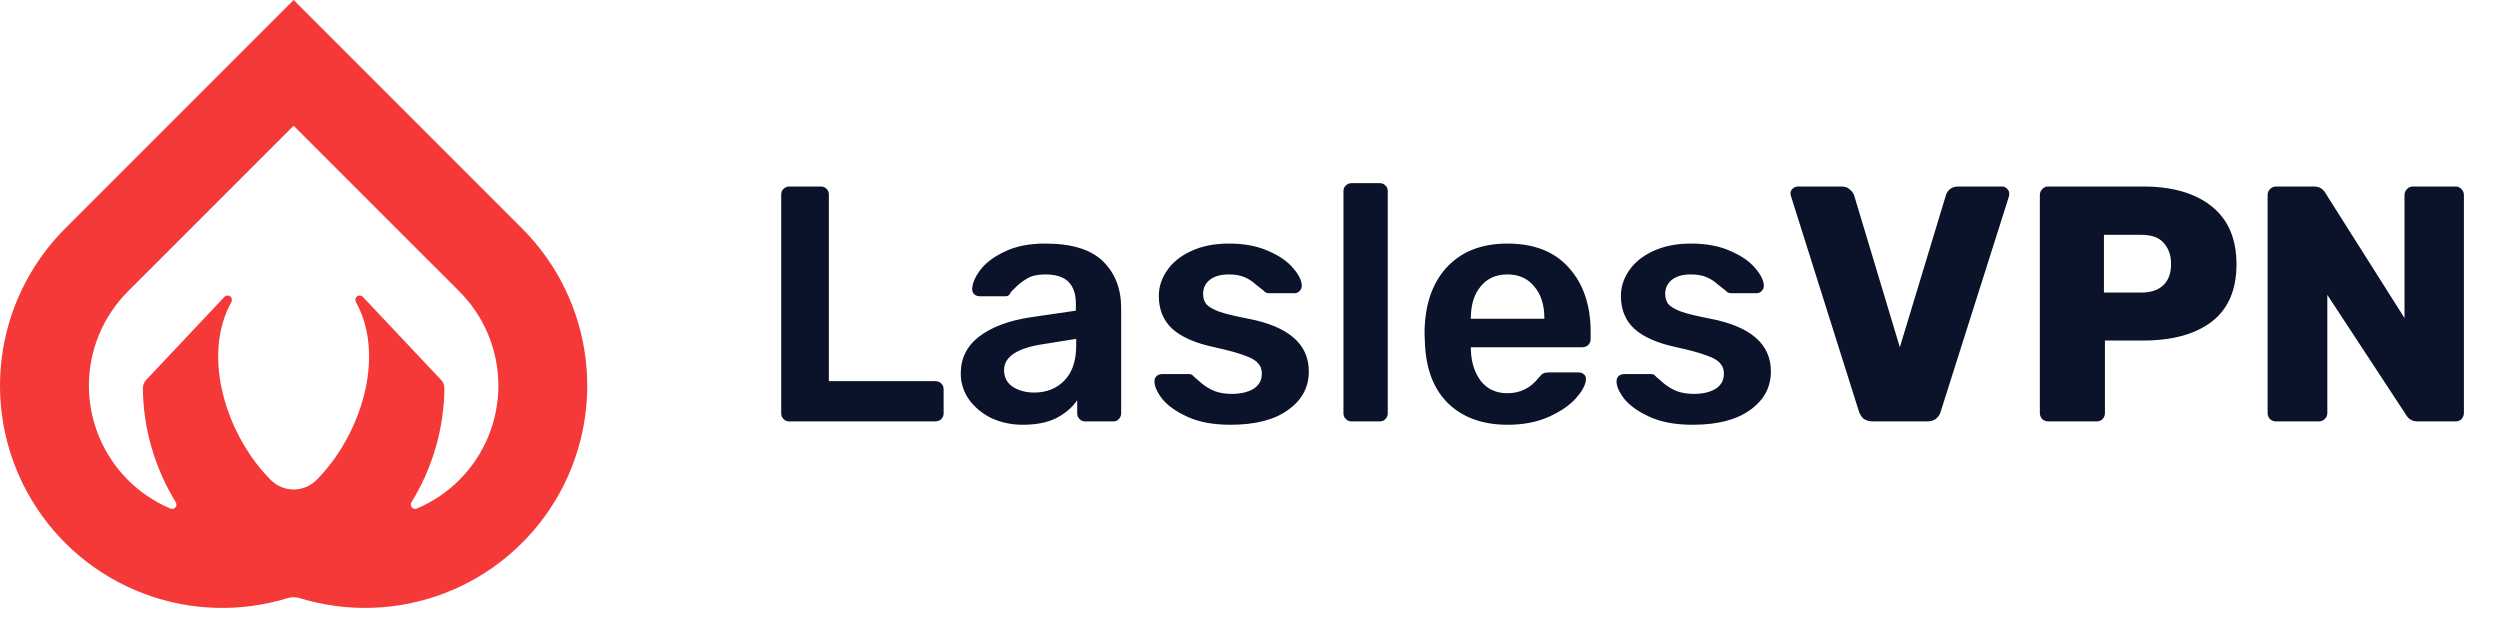
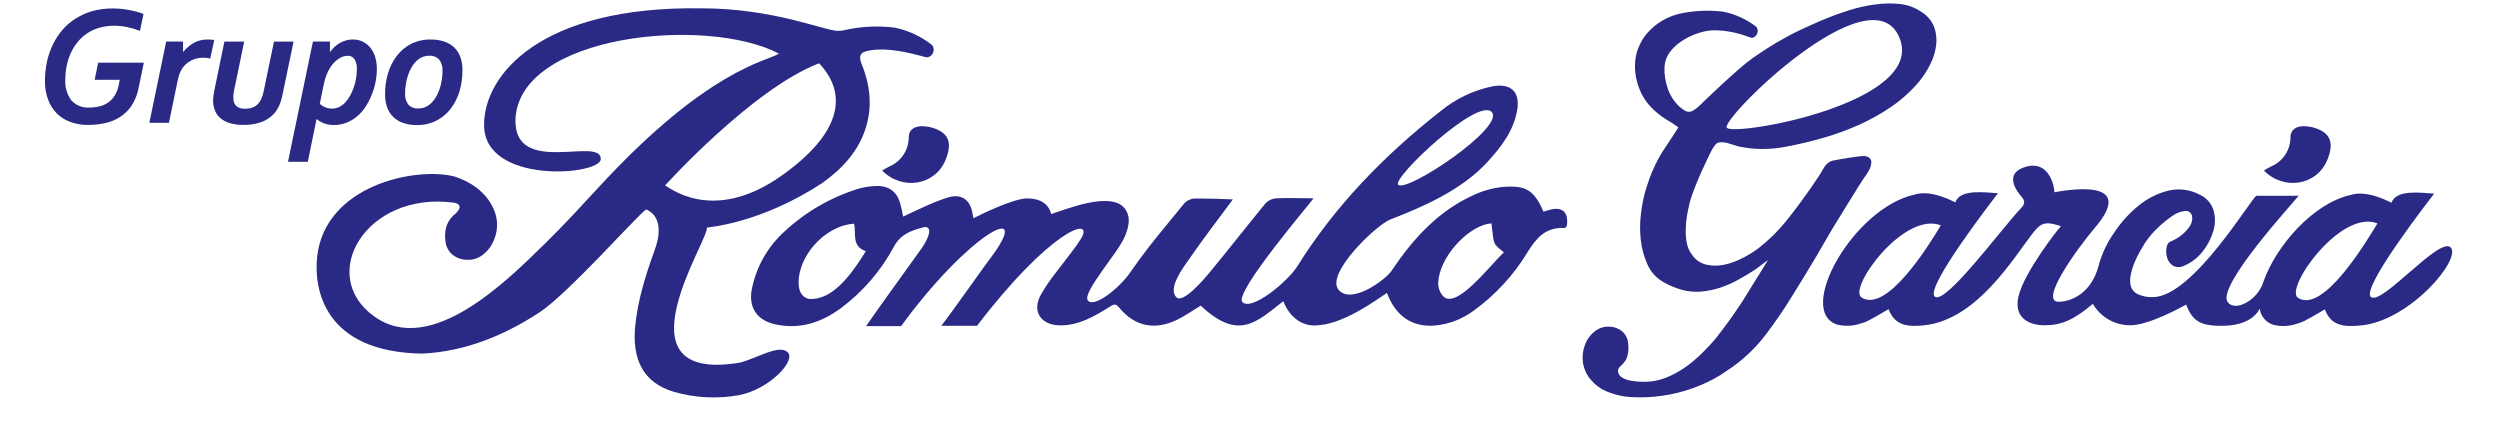
- <svg xmlns="http://www.w3.org/2000/svg" width="149" height="37" viewBox="0 0 149 37" fill="none">
-   <path d="M47.04 25.116C46.907 25.116 46.793 25.07 46.7 24.976C46.607 24.883 46.56 24.77 46.56 24.636V11.596C46.56 11.45 46.607 11.336 46.7 11.256C46.793 11.163 46.907 11.116 47.04 11.116H48.92C49.067 11.116 49.18 11.163 49.26 11.256C49.353 11.336 49.4 11.45 49.4 11.596V22.716H55.74C55.887 22.716 56.007 22.763 56.1 22.856C56.193 22.95 56.24 23.063 56.24 23.196V24.636C56.24 24.77 56.193 24.883 56.1 24.976C56.007 25.07 55.887 25.116 55.74 25.116H47.04ZM60.961 25.316C60.281 25.316 59.654 25.183 59.081 24.916C58.521 24.636 58.074 24.263 57.741 23.796C57.421 23.329 57.261 22.816 57.261 22.256C57.261 21.349 57.628 20.616 58.361 20.056C59.094 19.496 60.101 19.116 61.381 18.916L64.121 18.516V18.096C64.121 17.523 63.974 17.09 63.681 16.796C63.388 16.503 62.921 16.356 62.281 16.356C61.841 16.356 61.488 16.436 61.221 16.596C60.954 16.756 60.734 16.923 60.561 17.096C60.401 17.256 60.294 17.363 60.241 17.416C60.188 17.576 60.088 17.656 59.941 17.656H58.381C58.261 17.656 58.154 17.616 58.061 17.536C57.981 17.456 57.941 17.349 57.941 17.216C57.954 16.883 58.114 16.509 58.421 16.096C58.741 15.669 59.228 15.303 59.881 14.996C60.534 14.676 61.341 14.516 62.301 14.516C63.874 14.516 65.021 14.87 65.741 15.576C66.461 16.283 66.821 17.209 66.821 18.356V24.636C66.821 24.77 66.774 24.883 66.681 24.976C66.601 25.07 66.488 25.116 66.341 25.116H64.681C64.548 25.116 64.434 25.07 64.341 24.976C64.248 24.883 64.201 24.77 64.201 24.636V23.856C63.908 24.283 63.494 24.636 62.961 24.916C62.428 25.183 61.761 25.316 60.961 25.316ZM61.641 23.396C62.374 23.396 62.974 23.156 63.441 22.676C63.908 22.196 64.141 21.503 64.141 20.596V20.196L62.141 20.516C60.608 20.756 59.841 21.27 59.841 22.056C59.841 22.483 60.014 22.816 60.361 23.056C60.721 23.283 61.148 23.396 61.641 23.396ZM73.346 25.316C72.333 25.316 71.486 25.163 70.806 24.856C70.126 24.549 69.62 24.196 69.286 23.796C68.966 23.383 68.806 23.029 68.806 22.736C68.806 22.603 68.846 22.496 68.926 22.416C69.02 22.336 69.126 22.296 69.246 22.296H70.886C70.993 22.296 71.086 22.349 71.166 22.456C71.233 22.509 71.38 22.636 71.606 22.836C71.846 23.036 72.113 23.196 72.406 23.316C72.713 23.423 73.046 23.476 73.406 23.476C73.94 23.476 74.373 23.376 74.706 23.176C75.04 22.963 75.206 22.663 75.206 22.276C75.206 22.009 75.126 21.796 74.966 21.636C74.82 21.463 74.546 21.309 74.146 21.176C73.76 21.029 73.173 20.869 72.386 20.696C71.253 20.456 70.413 20.09 69.866 19.596C69.333 19.103 69.066 18.45 69.066 17.636C69.066 17.103 69.226 16.603 69.546 16.136C69.866 15.656 70.34 15.27 70.966 14.976C71.606 14.669 72.366 14.516 73.246 14.516C74.153 14.516 74.933 14.663 75.586 14.956C76.24 15.236 76.733 15.576 77.066 15.976C77.413 16.376 77.586 16.73 77.586 17.036C77.586 17.156 77.54 17.263 77.446 17.356C77.366 17.436 77.266 17.476 77.146 17.476H75.646C75.5 17.476 75.386 17.423 75.306 17.316C75.213 17.25 75.06 17.13 74.846 16.956C74.646 16.77 74.42 16.623 74.166 16.516C73.913 16.41 73.606 16.356 73.246 16.356C72.753 16.356 72.373 16.463 72.106 16.676C71.84 16.89 71.706 17.169 71.706 17.516C71.706 17.756 71.766 17.956 71.886 18.116C72.02 18.276 72.28 18.43 72.666 18.576C73.053 18.709 73.633 18.849 74.406 18.996C76.806 19.463 78.006 20.509 78.006 22.136C78.006 23.083 77.593 23.849 76.766 24.436C75.953 25.023 74.813 25.316 73.346 25.316ZM80.55 25.116C80.417 25.116 80.304 25.07 80.21 24.976C80.117 24.883 80.07 24.77 80.07 24.636V11.396C80.07 11.249 80.117 11.136 80.21 11.056C80.304 10.963 80.417 10.916 80.55 10.916H82.231C82.377 10.916 82.49 10.963 82.57 11.056C82.664 11.136 82.71 11.249 82.71 11.396V24.636C82.71 24.77 82.664 24.883 82.57 24.976C82.49 25.07 82.377 25.116 82.231 25.116H80.55ZM89.863 25.316C88.37 25.316 87.183 24.89 86.303 24.036C85.436 23.183 84.976 21.97 84.923 20.396L84.903 19.896C84.903 18.23 85.336 16.916 86.203 15.956C87.083 14.996 88.296 14.516 89.843 14.516C91.43 14.516 92.65 14.996 93.503 15.956C94.37 16.916 94.803 18.196 94.803 19.796V20.216C94.803 20.349 94.756 20.463 94.663 20.556C94.57 20.649 94.45 20.696 94.303 20.696H87.663V20.856C87.69 21.603 87.89 22.223 88.263 22.716C88.65 23.196 89.176 23.436 89.843 23.436C90.603 23.436 91.223 23.13 91.703 22.516C91.823 22.369 91.916 22.283 91.983 22.256C92.05 22.216 92.163 22.196 92.323 22.196H94.083C94.203 22.196 94.303 22.23 94.383 22.296C94.476 22.363 94.523 22.456 94.523 22.576C94.523 22.896 94.33 23.276 93.943 23.716C93.57 24.143 93.03 24.516 92.323 24.836C91.616 25.156 90.796 25.316 89.863 25.316ZM92.043 18.996V18.956C92.043 18.169 91.843 17.543 91.443 17.076C91.056 16.596 90.523 16.356 89.843 16.356C89.163 16.356 88.63 16.596 88.243 17.076C87.856 17.543 87.663 18.169 87.663 18.956V18.996H92.043ZM100.885 25.316C99.872 25.316 99.025 25.163 98.346 24.856C97.665 24.549 97.159 24.196 96.826 23.796C96.505 23.383 96.346 23.029 96.346 22.736C96.346 22.603 96.385 22.496 96.466 22.416C96.559 22.336 96.665 22.296 96.785 22.296H98.425C98.532 22.296 98.626 22.349 98.706 22.456C98.772 22.509 98.919 22.636 99.145 22.836C99.385 23.036 99.652 23.196 99.945 23.316C100.252 23.423 100.585 23.476 100.945 23.476C101.479 23.476 101.912 23.376 102.245 23.176C102.579 22.963 102.745 22.663 102.745 22.276C102.745 22.009 102.665 21.796 102.505 21.636C102.359 21.463 102.085 21.309 101.685 21.176C101.299 21.029 100.712 20.869 99.925 20.696C98.792 20.456 97.952 20.09 97.406 19.596C96.872 19.103 96.606 18.45 96.606 17.636C96.606 17.103 96.766 16.603 97.085 16.136C97.406 15.656 97.879 15.27 98.505 14.976C99.145 14.669 99.906 14.516 100.785 14.516C101.692 14.516 102.472 14.663 103.125 14.956C103.779 15.236 104.272 15.576 104.605 15.976C104.952 16.376 105.125 16.73 105.125 17.036C105.125 17.156 105.079 17.263 104.985 17.356C104.905 17.436 104.805 17.476 104.685 17.476H103.185C103.039 17.476 102.925 17.423 102.845 17.316C102.752 17.25 102.599 17.13 102.385 16.956C102.185 16.77 101.959 16.623 101.705 16.516C101.452 16.41 101.145 16.356 100.785 16.356C100.292 16.356 99.912 16.463 99.645 16.676C99.379 16.89 99.246 17.169 99.246 17.516C99.246 17.756 99.305 17.956 99.425 18.116C99.559 18.276 99.819 18.43 100.205 18.576C100.592 18.709 101.172 18.849 101.945 18.996C104.345 19.463 105.545 20.509 105.545 22.136C105.545 23.083 105.132 23.849 104.305 24.436C103.492 25.023 102.352 25.316 100.885 25.316ZM111.63 25.116C111.403 25.116 111.216 25.063 111.07 24.956C110.936 24.836 110.843 24.689 110.79 24.516L106.75 11.716L106.71 11.536C106.71 11.43 106.75 11.336 106.83 11.256C106.923 11.163 107.03 11.116 107.15 11.116H109.77C109.97 11.116 110.13 11.176 110.25 11.296C110.383 11.403 110.47 11.523 110.51 11.656L113.23 20.696L115.97 11.656C116.01 11.509 116.09 11.383 116.21 11.276C116.343 11.169 116.51 11.116 116.71 11.116H119.33C119.45 11.116 119.55 11.163 119.63 11.256C119.71 11.336 119.75 11.43 119.75 11.536C119.75 11.603 119.743 11.663 119.73 11.716L115.67 24.516C115.63 24.689 115.536 24.836 115.39 24.956C115.256 25.063 115.076 25.116 114.85 25.116H111.63ZM122.075 25.116C121.942 25.116 121.822 25.07 121.715 24.976C121.622 24.869 121.575 24.75 121.575 24.616V11.636C121.575 11.489 121.622 11.37 121.715 11.276C121.808 11.169 121.928 11.116 122.075 11.116H127.735C129.468 11.116 130.828 11.509 131.815 12.296C132.802 13.083 133.295 14.236 133.295 15.756C133.295 17.276 132.802 18.416 131.815 19.176C130.828 19.923 129.468 20.296 127.735 20.296H125.455V24.616C125.455 24.75 125.408 24.869 125.315 24.976C125.222 25.07 125.102 25.116 124.955 25.116H122.075ZM127.635 17.436C128.182 17.436 128.608 17.296 128.915 17.016C129.235 16.723 129.395 16.296 129.395 15.736C129.395 15.216 129.248 14.796 128.955 14.476C128.675 14.156 128.235 13.996 127.635 13.996H125.395V17.436H127.635ZM135.649 25.116C135.516 25.116 135.396 25.07 135.289 24.976C135.196 24.869 135.149 24.75 135.149 24.616V11.636C135.149 11.489 135.196 11.37 135.289 11.276C135.382 11.169 135.502 11.116 135.649 11.116H137.909C138.216 11.116 138.442 11.243 138.589 11.496L143.309 18.956V11.636C143.309 11.489 143.356 11.37 143.449 11.276C143.542 11.169 143.662 11.116 143.809 11.116H146.349C146.496 11.116 146.616 11.169 146.709 11.276C146.802 11.37 146.849 11.489 146.849 11.636V24.596C146.849 24.743 146.802 24.869 146.709 24.976C146.616 25.07 146.496 25.116 146.349 25.116H144.089C143.782 25.116 143.556 24.989 143.409 24.736L138.709 17.576V24.616C138.709 24.763 138.656 24.883 138.549 24.976C138.456 25.07 138.336 25.116 138.189 25.116H135.649Z" fill="#0B132A" />
-   <path d="M31.147 13.648L31.125 13.626C31.124 13.625 31.122 13.623 31.122 13.621L17.501 0L3.88 13.621C3.878 13.623 3.876 13.626 3.876 13.626L3.853 13.647C1.771 15.742 0.448 18.473 0.095 21.405C-0.258 24.338 0.38 27.304 1.906 29.833C3.433 32.362 5.761 34.308 8.521 35.361C11.28 36.415 14.313 36.516 17.136 35.648C17.373 35.575 17.628 35.575 17.865 35.648C20.688 36.515 23.721 36.414 26.48 35.361C29.239 34.307 31.567 32.361 33.094 29.833C34.62 27.304 35.258 24.338 34.905 21.405C34.553 18.473 33.23 15.742 31.147 13.648ZM8.723 22.63C8.657 22.696 8.604 22.775 8.568 22.861C8.533 22.948 8.514 23.041 8.514 23.135C8.538 25.539 9.218 27.89 10.479 29.937C10.508 29.983 10.521 30.038 10.517 30.092C10.513 30.146 10.492 30.198 10.457 30.24C10.421 30.282 10.374 30.311 10.321 30.324C10.268 30.337 10.212 30.333 10.162 30.312C9.213 29.913 8.352 29.334 7.625 28.605C6.136 27.116 5.299 25.097 5.298 22.991C5.297 20.886 6.131 18.865 7.618 17.374L17.501 7.493L27.383 17.374C28.87 18.865 29.704 20.885 29.703 22.991C29.702 25.097 28.865 27.116 27.376 28.605C26.649 29.334 25.788 29.913 24.84 30.312C24.789 30.333 24.733 30.337 24.68 30.324C24.627 30.311 24.58 30.281 24.544 30.24C24.509 30.198 24.488 30.146 24.484 30.092C24.48 30.038 24.493 29.983 24.522 29.937C25.784 27.89 26.463 25.539 26.488 23.135C26.488 23.041 26.469 22.948 26.433 22.861C26.397 22.775 26.344 22.696 26.278 22.63L21.604 17.672C21.557 17.633 21.498 17.612 21.438 17.612C21.377 17.612 21.319 17.633 21.272 17.672C21.226 17.71 21.194 17.764 21.183 17.824C21.172 17.884 21.183 17.945 21.213 17.998C23.028 21.283 21.467 26.002 18.864 28.605L18.85 28.619C18.491 28.974 18.006 29.174 17.5 29.174C16.995 29.173 16.51 28.974 16.151 28.618L16.138 28.605C13.534 26.002 11.974 21.284 13.789 17.998C13.819 17.946 13.83 17.884 13.819 17.825C13.808 17.765 13.776 17.711 13.73 17.672C13.683 17.634 13.625 17.612 13.564 17.612C13.504 17.612 13.445 17.634 13.398 17.672L8.723 22.63Z" fill="#F53838" />
+ <svg xmlns="http://www.w3.org/2000/svg" id="Layer_1" data-name="Layer 1" viewBox="0 0 637.92 108.88">
+   <defs>
+     <style>.cls-1,.cls-2{fill:#2a2a86;}.cls-2{fill-rule:evenodd;}</style>
+   </defs>
+   <path class="cls-1" d="M577.68,43.52c5.09,5.16,13.5,3.84,16.18-2.73,1.68-4.11,1-6.76-3.06-8.1a10.15,10.15,0,0,0-2.57-.48c-2.24-.14-3.72.87-3.78,2.68a8.06,8.06,0,0,1-5,7.61C578.83,42.78,578.28,43.17,577.68,43.52Z" />
+   <path class="cls-1" d="M625.33,63.13C622.49,60.28,607.74,78,605,75.79s15.38-25.38,16.11-26.38c-3.08-.17-9.65-1.22-10.87,2.32,0,.08-6-3.4-10.34-2-9.73,2.11-19.14,13.12-22.29,22-1.42,4.95-7.4,8-9.21,5.29-2.69-4.07,16.24-24.71,18.15-27.07-3.81,0-7.19.05-10.76,0-1,0-16.17,25.93-26.5,25.86a8.18,8.18,0,0,1-3.65-.68c-1.7-.74-2.38-2.29-2-4.68s1.62-5.25,3.8-8.62a22.15,22.15,0,0,1,3.35-3.88A27.09,27.09,0,0,1,554.47,55a6.48,6.48,0,0,1,3.06-1.16,1.56,1.56,0,0,1,1.75,1.11c.34,1.15-.07,2.39-1.22,3.71a11.35,11.35,0,0,1-4.25,3q-.76.28-1,1.56a5.61,5.61,0,0,0,.17,2.54,3.72,3.72,0,0,0,1.43,2,2.93,2.93,0,0,0,2.89.05A11.64,11.64,0,0,0,562,64.23,15.06,15.06,0,0,0,564.76,59a9.21,9.21,0,0,0,.06-5.35,6.51,6.51,0,0,0-3.56-4,11.41,11.41,0,0,0-8-1,19.48,19.48,0,0,0-7.56,3.82,30.05,30.05,0,0,0-6.25,6.92,26.64,26.64,0,0,0-3.91,8.24C533.7,75,528.3,77,525.29,77c-5.14,0,5-13.86,9.06-18.65,11.64-13.42-7.8-9.7-10.14-9.29.12-.68-1-8.38-7.33-6.49s-1.4,7.21-.94,7.76c.91,1.08.63,1.88-.24,2.78-4.84,5.07-19.29,24.76-22,22.58s15.38-25.38,16.11-26.38c-3.08-.17-9.65-1.22-10.87,2.33,0,.08-5.95-3.41-10.34-2C473,53,458.17,79.33,468.75,82.81a10.6,10.6,0,0,0,5.16,0c2.47-.69,2.47-.69,8-3.93,1.58,4.31,5,4.58,9.27,4.11,13.44-1.6,22.59-17.17,27.62-23.62,2.1-2.69,3.32-2.88,7.1-1.66-1,1-9.39,11.84-10.81,17.77C513.72,81,517.58,83,521.76,83s7.42-1.34,12.27-5.48A10.94,10.94,0,0,0,543.54,83c4.91,0,13.52-4.86,14.32-5.29,1.52,4.35,3.94,5.27,8,5.42,9.08.34,10.61-4.28,10.76-4.38a4.94,4.94,0,0,0,3.44,4.12,10.76,10.76,0,0,0,5.17,0c2.46-.69,2.46-.69,8-3.93,1.58,4.3,5,4.52,9.27,4.1C615.09,81.77,628.17,66,625.33,63.13ZM475,75.91c-3.55-2.29,10.81-22.1,20.24-18.41C492.17,62.64,481.42,80,475,75.91ZM586.37,76c-3.55-2.29,10.85-22.7,20.28-19C603.55,62.1,592.75,80.08,586.37,76Z" />
+   <path class="cls-1" d="M493.61,7.08a7.92,7.92,0,0,0-3.26-4A12.08,12.08,0,0,0,484.66,1a26.59,26.59,0,0,0-6.35.16A39.61,39.61,0,0,0,472,2.56c-2,.64-3.91,1.3-5.59,2C465.25,5,464.1,5.46,463,6L459.67,7.5c-2.14,1-4.25,2.14-6.28,3.33s-4,2.5-6,3.86c-3.81,2.64-13.08,11.62-13.62,12.16a8.86,8.86,0,0,1-1.7,1.34,2,2,0,0,1-1.52.29,2.45,2.45,0,0,1-1-.48c-.35-.28-.68-.54-1-.78a11.3,11.3,0,0,1-3-4.65,14.7,14.7,0,0,1-.82-5.57,7,7,0,0,1,1.29-3.61A11.79,11.79,0,0,1,429,10.57a15.74,15.74,0,0,1,3.7-1.89,15.06,15.06,0,0,1,3.84-.92c6-.25,10.06,2,10.5,1.9a1.67,1.67,0,0,0,1-.54,2,2,0,0,0,.45-1,1.71,1.71,0,0,0-.32-1.27A20.48,20.48,0,0,0,439.83,3,32.9,32.9,0,0,0,428,3.63a19.42,19.42,0,0,0-2.78,1.06,16,16,0,0,0-2.11,1.25,13.57,13.57,0,0,0-1.87,1.56,11.79,11.79,0,0,0-2.77,3.79,12,12,0,0,0-1.19,4.07,15,15,0,0,0,.16,4.28,16.38,16.38,0,0,0,1.33,4.08,13.91,13.91,0,0,0,2.36,3.46,16.46,16.46,0,0,0,1.84,1.72,22.86,22.86,0,0,0,2,1.46,37.89,37.89,0,0,1,3.3,2.13s-2.29,3.63-3.25,5a29.8,29.8,0,0,0-2.63,4.56,29.24,29.24,0,0,0-1.47,3.43c-.4,1.15-.79,2.32-1.15,3.5a39.91,39.91,0,0,0-1.08,5.82,27.52,27.52,0,0,0,0,6.54,20.92,20.92,0,0,0,1.67,6.11A9.69,9.69,0,0,0,424.47,72a21.63,21.63,0,0,0,4.83,2,14.34,14.34,0,0,0,4.92.39,22.36,22.36,0,0,0,4.78-1,28.62,28.62,0,0,0,4.53-2c1.45-.8,2.85-1.63,4.2-2.52.4-.3.82-.6,1.25-.9s.88-.66,1.31-1l.35-.25.48-.32s-5.68,9.2-6.33,10.2c-1,1.55-2.07,3.14-3.19,4.7s-2.26,3.1-3.4,4.55-2.44,2.81-3.82,4.19A33.32,33.32,0,0,1,430,93.73a25.43,25.43,0,0,1-5,2.69,14.57,14.57,0,0,1-5.47,1c-.48,0-1.1,0-1.83-.07a14.27,14.27,0,0,1-2.13-.33,5.7,5.7,0,0,1-1.79-.77,2,2,0,0,1-.88-1.28,1.43,1.43,0,0,1,.51-1.44,8.12,8.12,0,0,0,1.51-1.78,6.43,6.43,0,0,0,.54-2,7.37,7.37,0,0,0,0-2.06,4.49,4.49,0,0,0-1.53-3.13,5.34,5.34,0,0,0-3.37-1.21h-.15a5.15,5.15,0,0,0-3.21,1A7.79,7.79,0,0,0,404.43,88a9,9,0,0,0-.52,4.49,8.59,8.59,0,0,0,2.17,4.58,10.36,10.36,0,0,0,3.9,2.82,20.92,20.92,0,0,0,4.61,1.29c.86.1,1.77.16,2.7.19s1.82,0,2.68,0h0a40.34,40.34,0,0,0,8-1.12,39.67,39.67,0,0,0,7.68-2.73A32.91,32.91,0,0,0,439,95.7c1-.66,2-1.35,3.06-2.06a39.42,39.42,0,0,0,8.44-8.17,116.41,116.41,0,0,0,6.61-9.63l3.2-5.18c1.06-1.72,2.11-3.46,3.12-5.18q1-1.68,1.95-3.36c.63-1.12,1.28-2.23,1.94-3.34,0,0,7.68-12.54,8.19-13.2a16.55,16.55,0,0,0,1.37-2.08,4.38,4.38,0,0,0,.63-2.13c0-.46-.21-1.29-1.6-1.55-1-.16-7.56,1-8.35,1.19a3.63,3.63,0,0,0-2.1,1.7c-.55,1-1.12,1.88-1.7,2.75s-1.17,1.76-1.78,2.62c-1.95,2.8-4,5.56-6.11,8.2a43,43,0,0,1-7.19,7.08,27.32,27.32,0,0,1-4,2.47A19,19,0,0,1,440,67.54a10.84,10.84,0,0,1-4.57,0A6,6,0,0,1,431.75,65a7,7,0,0,1-1.32-2.93,16.1,16.1,0,0,1-.29-3.48,23.31,23.31,0,0,1,.33-3.55c.2-1.18.42-2.28.68-3.28,1.15-4.53,5.36-12.95,5.67-13.52a7.53,7.53,0,0,1,.93-1.36,1.38,1.38,0,0,1,.93-.53,5.26,5.26,0,0,1,2.28.2c.79.26,1.59.51,2.44.77a30,30,0,0,0,12.44.09c3-.56,6.09-1.29,9.22-2.18a71.22,71.22,0,0,0,9.2-3.33,53,53,0,0,0,8.44-4.73,35.46,35.46,0,0,0,7.07-6.44,24.17,24.17,0,0,0,2.67-4.12A15,15,0,0,0,494,11.86,10.3,10.3,0,0,0,493.61,7.08Zm-53,25.51c-1.47-2.34,36.67-40,44-23.13S442.13,34.93,440.65,32.59Z" />
+   <path class="cls-2" d="M230.45,55.26c2.22-1,4.2-2,6.23-2.88a45.15,45.15,0,0,1,5.47-2.07c3.12-.86,5.31.62,5.93,3.78.07.39.15.77.31,1.61,1.43-.79,10.17-5.05,13.67-5.08,3,0,5.42,1.09,6.18,4,3.68-1.17,15.07-5.87,18.66-1.54,1.84,2.27,1.1,4.87.11,7.29-1.68,4.12-11,14.35-9.41,16.32s8.09-3.2,10.88-7.29c4.22-6.17,9.12-11.87,13.85-17.68a4,4,0,0,1,2.82-1.07c3.16,0,6.44.08,9.45.23-3.6,4.87-7.46,9.87-10.92,14.88-1.59,2.28-5.83,7.76-3.5,10.1,1.69,1.68,7-4.52,8.8-6.74,4.73-5.72,9.29-11.59,14-17.31a4.15,4.15,0,0,1,2.72-1.21c3.14-.14,6.3,0,9.45,0,.08.26-20.52,24.18-18.12,26.5S328.5,71.9,331,68c9.65-15.47,22.2-28.35,36.49-39.56A30.47,30.47,0,0,1,381,22c4.47-.77,6.87,1.4,6.17,5.88-.85,5.44-4.11,9.63-7.78,13.62C373,48.39,363.39,52.7,354.77,56c-3.57,1.38-16.55,13.77-13.24,17.9s12.61-2.94,13.72-5.06c5.44-8.07,11.86-15.09,20.92-19.14a23.07,23.07,0,0,1,7.36-2c5.94-.48,7.92.88,10.32,6.31.62-.18,1.24-.4,1.88-.55,2.85-.66,4.35.6,4.15,3.53,0,1.49-1.05,1.17-1.25,1.17-4.37,0-6.65,2.64-8.8,6.11a50.82,50.82,0,0,1-13.93,15.1,19.66,19.66,0,0,1-9.29,3.65c-6.61.76-10.36-2.89-12.22-7.12-.16-.37-.32-.74-.49-1.15-2.23,1.43-10.51,7.65-17.18,8.21-4.06.64-7.57-1.76-9.26-6.1-6.84,5.29-11.34,10.24-21.08,1.13-2.07,1.26-3.95,2.58-6,3.6-5.46,2.61-10.62,2-14.87-3.17-.87-1.07-1.41-.73-2.31-.16-3.94,2.46-8,4.86-12.85,4.76s-7.09-3.66-4.74-7.85c2.15-3.84,5.15-7.2,7.77-10.78A35.31,35.31,0,0,0,276,60.64c3-5.56-8-1.94-26.7,22.5-4.43,0,0,0-9.12,0,2.31-2.87,11.5-16,13.6-18.71,9-12.86-6.57-4.82-23.86,18.79-2.62,0-.55,0-8.92,0,.68-1.12,10.68-15,14.21-19.91,3.16-4.74,1.7-5.67.41-5.31-3,.82-5.7,1.65-7.46,4.82a47.67,47.67,0,0,1-13.64,15.85c-5,3.67-10.53,5.46-16.75,4.08-4.81-1.07-6.93-4.53-5.85-9.37a26.89,26.89,0,0,1,8.12-14.19,49,49,0,0,1,18.9-11,18.24,18.24,0,0,1,4.76-.73c3.36-.07,5.41,1.68,6.14,5C230.06,53.17,230.21,54,230.45,55.26Zm-9.52,8.83c-3.74-1.26-2.4-4.59-3-7-7.57.44-14.77,8.66-14.1,15.93.21,2.15,1.7,3.62,3.79,3.22C213.54,75.91,218.49,68,220.93,64.09ZM380.58,57a11.26,11.26,0,0,0-1.29.19C373.57,58.72,367.37,66,367,71.91a4.91,4.91,0,0,0,1.3,3.73c3.46,3.33,11.92-8,15.46-11.26C380.72,62,381.26,62.42,380.58,57Zm-23.79-9.84c2.33,2,27.42-14.78,23.83-18.59S355,45.6,356.79,47.15Z" />
+   <path class="cls-1" d="M225.11,43.52c5.09,5.16,13.49,3.84,16.17-2.73,1.69-4.11,1-6.76-3.06-8.1a10.07,10.07,0,0,0-2.56-.48c-2.24-.14-3.73.87-3.78,2.68a8.08,8.08,0,0,1-5,7.61C226.26,42.78,225.71,43.17,225.11,43.52Z" />
+   <path class="cls-1" d="M237.82,11.47a23.11,23.11,0,0,0-9.45-4.41A37.12,37.12,0,0,0,215,7.8l0,0a10.91,10.91,0,0,1-1.23.08c-3.58-.09-16.43-5.77-34.88-5.76-41.1-.58-55.38,17.05-55.37,29.73-.06,15.33,29.67,12.92,29.78,8.76.15-5.93-21.95,4.47-21.78-9.92.59-22,48.94-26.67,67.24-17-3.24,2-18.12,4-45.45,33.5-4.63,5-9.23,10.06-14.11,14.83C129.6,71.41,110,91.24,95.43,80.7s-2-31.88,20.25-29c3.06.46.87,2.56.34,3a6.61,6.61,0,0,0-2.37,4.3,8.59,8.59,0,0,0,0,2.33,5.11,5.11,0,0,0,1.69,3.56,6,6,0,0,0,3.79,1.4h.16A5.85,5.85,0,0,0,123,65.16a8.94,8.94,0,0,0,3.11-4.08,10.18,10.18,0,0,0,.64-5.06c-.28-2-2-8-10.61-10.94-9.85-2.65-33.34,2.1-35.23,20.6-.8,7.83,1.55,24.14,26.8,24.55,10.93-.52,20.78-4.56,29.8-10.42,7.34-4.77,24.38-24.09,27.34-26.37.22.1,5.45,1.74,2.13,10.58-2.25,6.22-4.23,12.52-4.89,19.12-.84,8.44,1.91,14.54,10,16.88a36.43,36.43,0,0,0,16.64.78C196.43,99.23,203.18,92,201,89.89s-7.56,1.41-12.16,2.63C156.29,98,181.07,61,180.36,58.1c.63-.21,13.61-1,29.58-11.48,5.2-3.76,9.4-8.3,11.18-14.68,1.52-5.42.77-10.69-1.33-15.8-.6-1.44-.38-2.63,1-3,5.91-1.75,15.27,1.57,15.76,1.5a1.9,1.9,0,0,0,1.18-.61,2.15,2.15,0,0,0,.5-1.11A1.89,1.89,0,0,0,237.82,11.47ZM199.7,44.64c-18,12.91-29.39,2.76-30,2.69,0,0,22.32-24.7,39.31-31.18C211.74,19.12,220.77,29.54,199.7,44.64Z" />
+   <path class="cls-1" d="M28.72,2.16a23.2,23.2,0,0,1,7.9,1.39l-.9,4.33a21.55,21.55,0,0,0-3.41-1,16.9,16.9,0,0,0-3.23-.31,13.13,13.13,0,0,0-3.83.54,11,11,0,0,0-3.14,1.48,11.12,11.12,0,0,0-2.39,2.25A12.52,12.52,0,0,0,18,13.68a15.46,15.46,0,0,0-1,3.18,17.39,17.39,0,0,0-.33,3.36,8.17,8.17,0,0,0,1.54,5.4,5.71,5.71,0,0,0,4.62,1.82,10.61,10.61,0,0,0,2.64-.32,6.28,6.28,0,0,0,2.18-1,5.88,5.88,0,0,0,1.62-1.74,7.81,7.81,0,0,0,1-2.57l.28-1.44h-6.4l.9-4.38H36.7l-1.32,6.4A12.76,12.76,0,0,1,33.56,27a10.23,10.23,0,0,1-3,2.9,11.69,11.69,0,0,1-3.82,1.53,20.85,20.85,0,0,1-4.38.45A12.82,12.82,0,0,1,18,31.14,9.63,9.63,0,0,1,14.55,29a9.79,9.79,0,0,1-2.26-3.53,13.33,13.33,0,0,1-.82-4.87A22.53,22.53,0,0,1,12,15.68a19,19,0,0,1,1.54-4.41A16.9,16.9,0,0,1,16,7.54a15.33,15.33,0,0,1,3.4-2.87,16.45,16.45,0,0,1,4.25-1.86A18.83,18.83,0,0,1,28.72,2.16Z" />
+   <path class="cls-1" d="M53.64,14.94a7.53,7.53,0,0,0-1.78-.22,7.68,7.68,0,0,0-1.56.17,6.34,6.34,0,0,0-1.54.56,6.15,6.15,0,0,0-1.41,1A5.77,5.77,0,0,0,46.19,18a7.78,7.78,0,0,0-.46,1.09,15.21,15.21,0,0,0-.46,1.78L43.11,31.33h-5l4.3-20.74h4.3V13.2h.09a9.45,9.45,0,0,1,2.72-2.3,7.1,7.1,0,0,1,3.5-.82,10.56,10.56,0,0,1,1.65.13Z" />
+   <path class="cls-1" d="M62.12,31.87a12.07,12.07,0,0,1-3.52-.46,6.53,6.53,0,0,1-2.41-1.3,4.94,4.94,0,0,1-1.38-2,7.28,7.28,0,0,1-.44-2.56,8.27,8.27,0,0,1,.08-1q.07-.57.24-1.47l2.57-12.46h5.05L59.7,23.22c-.07.34-.12.66-.15,1a7.77,7.77,0,0,0,0,.8,2.79,2.79,0,0,0,.71,2,3.1,3.1,0,0,0,2.29.72,5.2,5.2,0,0,0,1.91-.31,3.45,3.45,0,0,0,1.36-.9,4.61,4.61,0,0,0,.91-1.43,10.27,10.27,0,0,0,.57-1.89l2.61-12.59h5L72,24.57a12.22,12.22,0,0,1-.93,2.73,7.39,7.39,0,0,1-1.79,2.33,8.48,8.48,0,0,1-2.91,1.62A13,13,0,0,1,62.12,31.87Z" />
+   <path class="cls-1" d="M90.1,10.08a5.42,5.42,0,0,1,2.46.55,5.82,5.82,0,0,1,1.92,1.5,7,7,0,0,1,1.24,2.36,10.36,10.36,0,0,1,.44,3.1,17.58,17.58,0,0,1-.33,3.34,17.6,17.6,0,0,1-1,3.3,16.11,16.11,0,0,1-1.55,3,11.34,11.34,0,0,1-2.13,2.43,9.49,9.49,0,0,1-2.72,1.64,8.82,8.82,0,0,1-3.22.6,7.21,7.21,0,0,1-2.48-.41,6,6,0,0,1-1.88-1.07h-.09L78.54,41.28H73.49l6.36-30.69h4.34V13.2h.09a9.22,9.22,0,0,1,1-1.16,7.2,7.2,0,0,1,1.31-1,8.12,8.12,0,0,1,1.59-.69A6.23,6.23,0,0,1,90.1,10.08ZM81.6,26.51a5,5,0,0,0,1.37.86,4.42,4.42,0,0,0,1.78.34,4.08,4.08,0,0,0,1.82-.42,5.45,5.45,0,0,0,1.55-1.18,8.55,8.55,0,0,0,1.24-1.75,13.36,13.36,0,0,0,.93-2.11,13.81,13.81,0,0,0,.58-2.32,14.23,14.23,0,0,0,.19-2.32,4.64,4.64,0,0,0-.57-2.46,2,2,0,0,0-1.8-.92,4.22,4.22,0,0,0-2.24.74,7.22,7.22,0,0,0-2.11,2.15,10,10,0,0,0-1,1.93,15.26,15.26,0,0,0-.73,2.5Z" />
+   <path class="cls-1" d="M109.92,10.08a10.5,10.5,0,0,1,3.33.49A7,7,0,0,1,115.8,12a6.6,6.6,0,0,1,1.64,2.46A9.6,9.6,0,0,1,118,18a18.68,18.68,0,0,1-.74,5.26,13.61,13.61,0,0,1-2.22,4.44,10.86,10.86,0,0,1-3.65,3.07,10.75,10.75,0,0,1-5.05,1.15,10.56,10.56,0,0,1-3.32-.5,6.82,6.82,0,0,1-2.55-1.46,6.53,6.53,0,0,1-1.64-2.45A9.41,9.41,0,0,1,98.26,24,18.21,18.21,0,0,1,99,18.74a13.76,13.76,0,0,1,2.22-4.45,10.94,10.94,0,0,1,3.64-3.07A10.77,10.77,0,0,1,109.92,10.08Zm-.42,4.15a4.36,4.36,0,0,0-1.89.41,5.2,5.2,0,0,0-1.54,1.12,7.9,7.9,0,0,0-1.19,1.66,12.59,12.59,0,0,0-.84,2,13.76,13.76,0,0,0-.51,2.22,14,14,0,0,0-.17,2.22,4.37,4.37,0,0,0,.82,2.81,3.14,3.14,0,0,0,2.6,1,4.34,4.34,0,0,0,1.88-.4,5.11,5.11,0,0,0,1.54-1.13,7.36,7.36,0,0,0,1.2-1.66,10.74,10.74,0,0,0,.85-2,14.89,14.89,0,0,0,.5-2.22,15.79,15.79,0,0,0,.17-2.24,4.3,4.3,0,0,0-.83-2.78A3.13,3.13,0,0,0,109.5,14.23Z" />
</svg>
